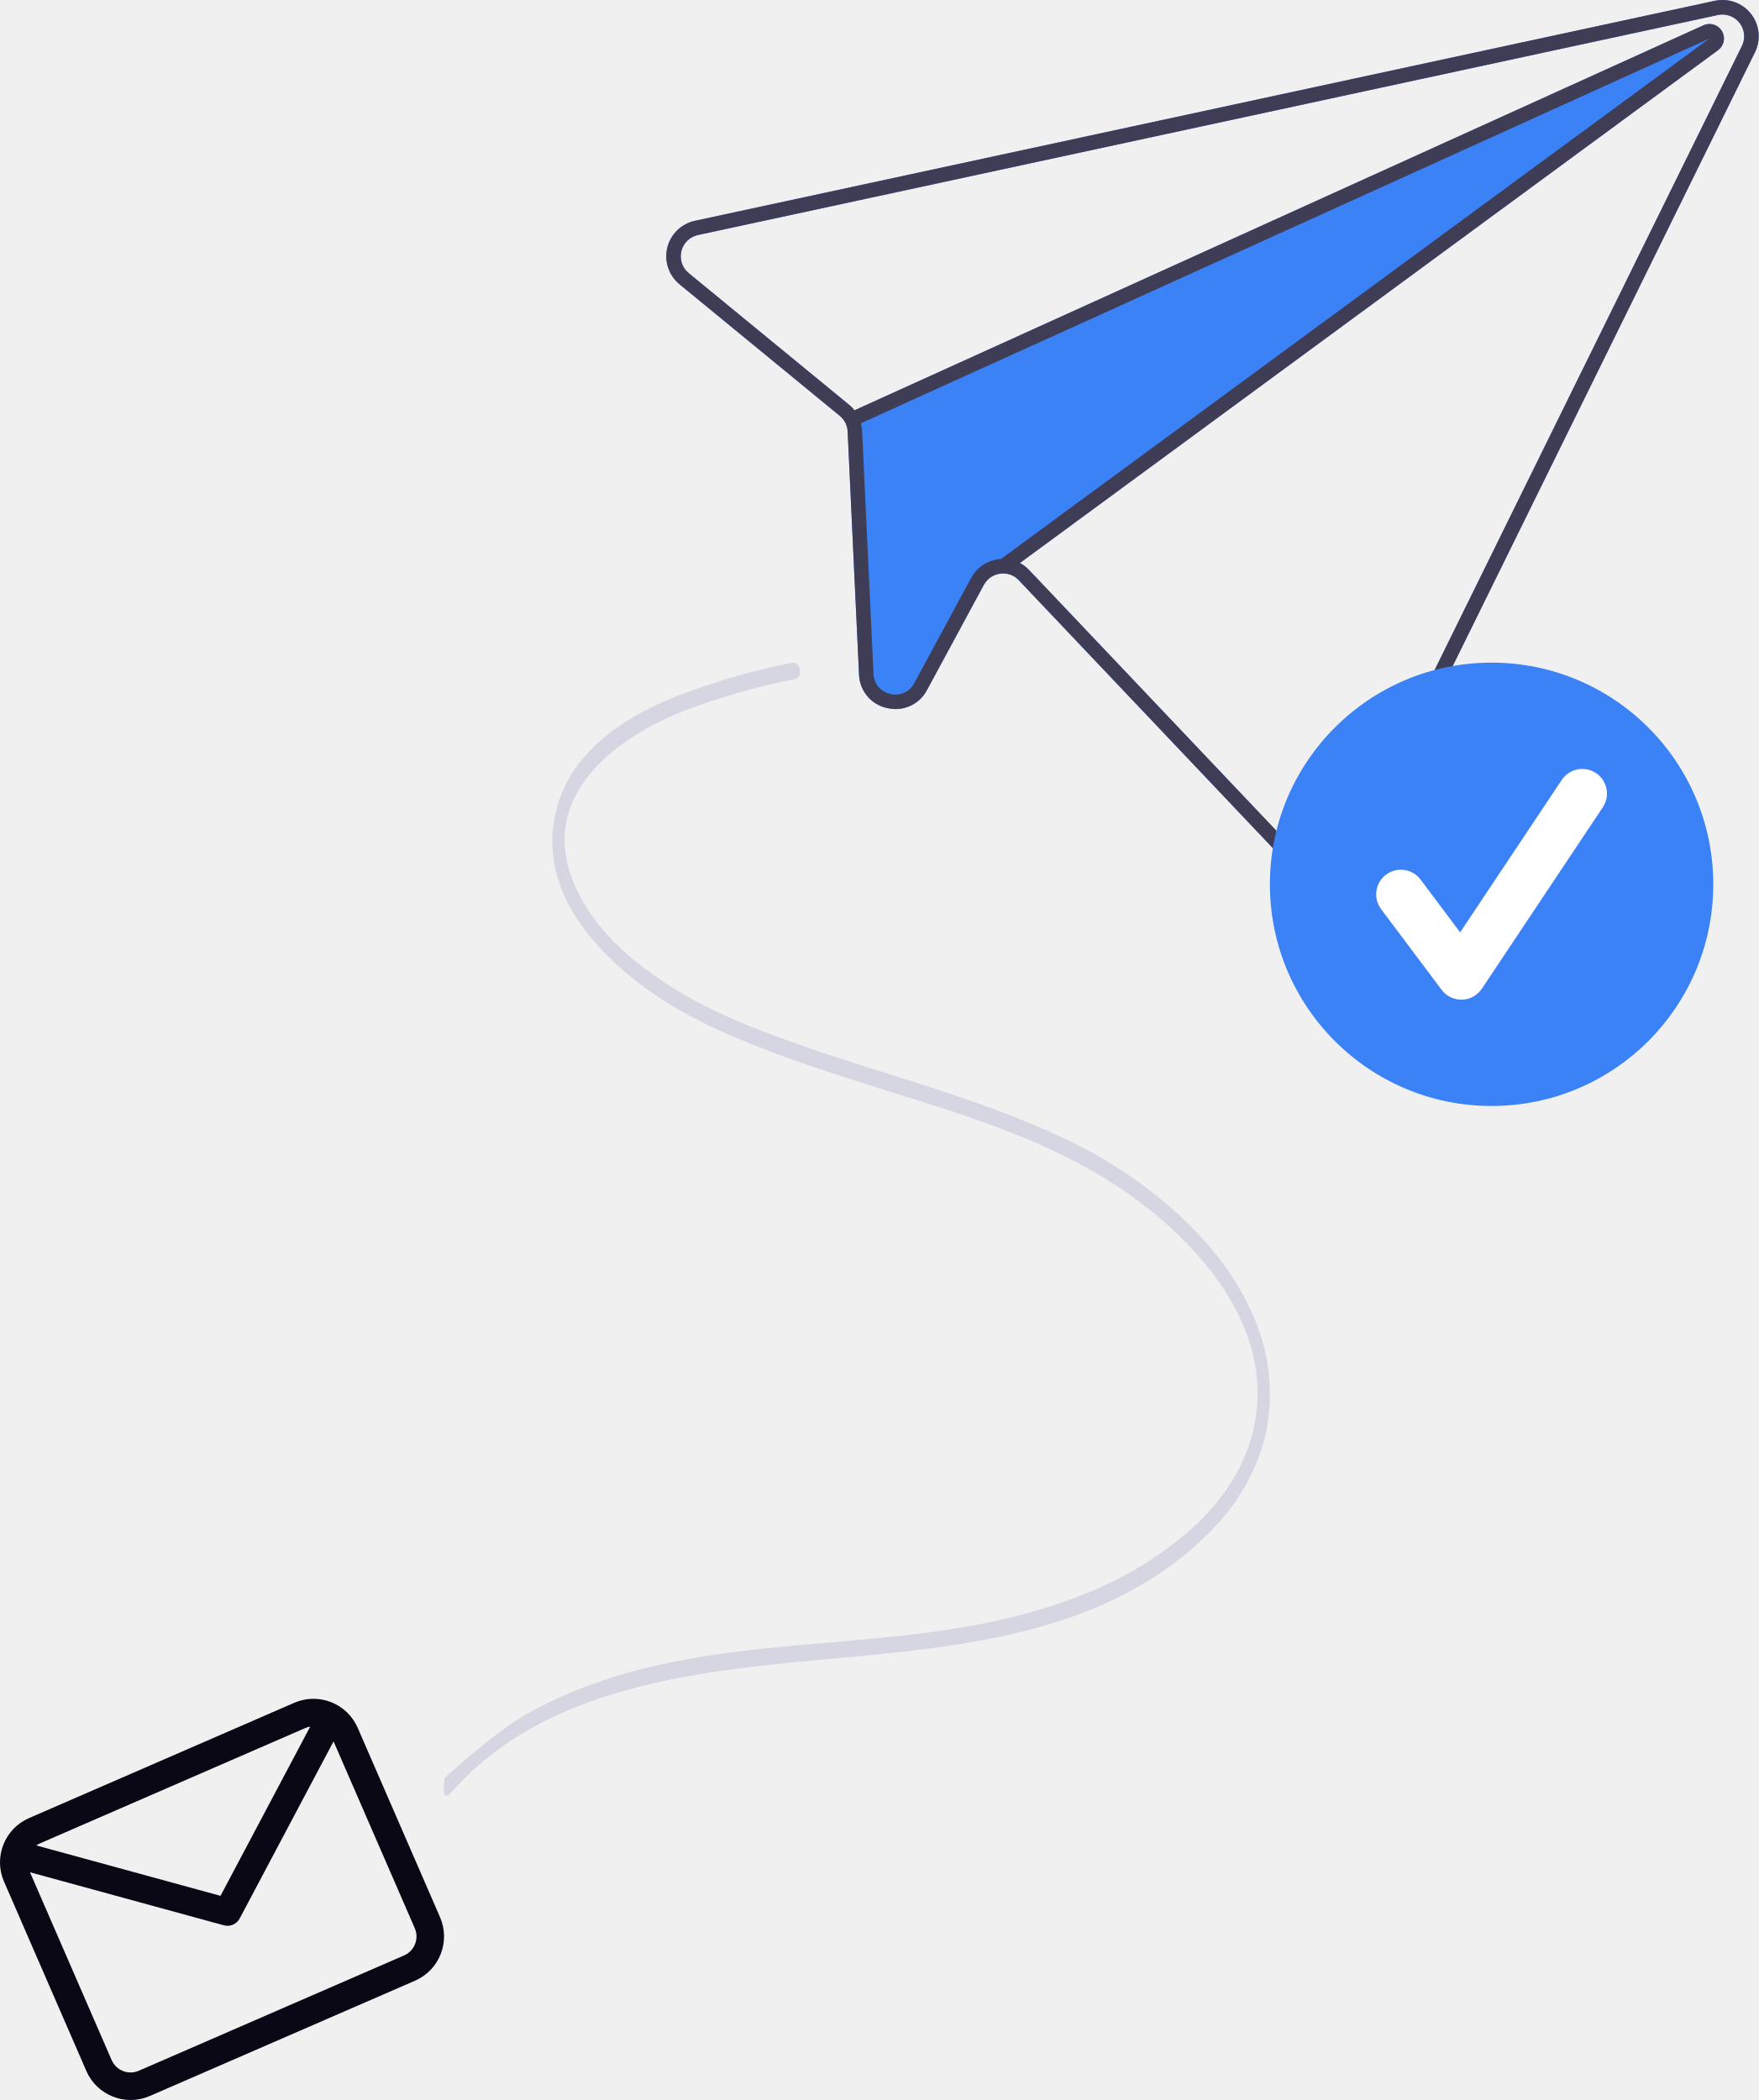
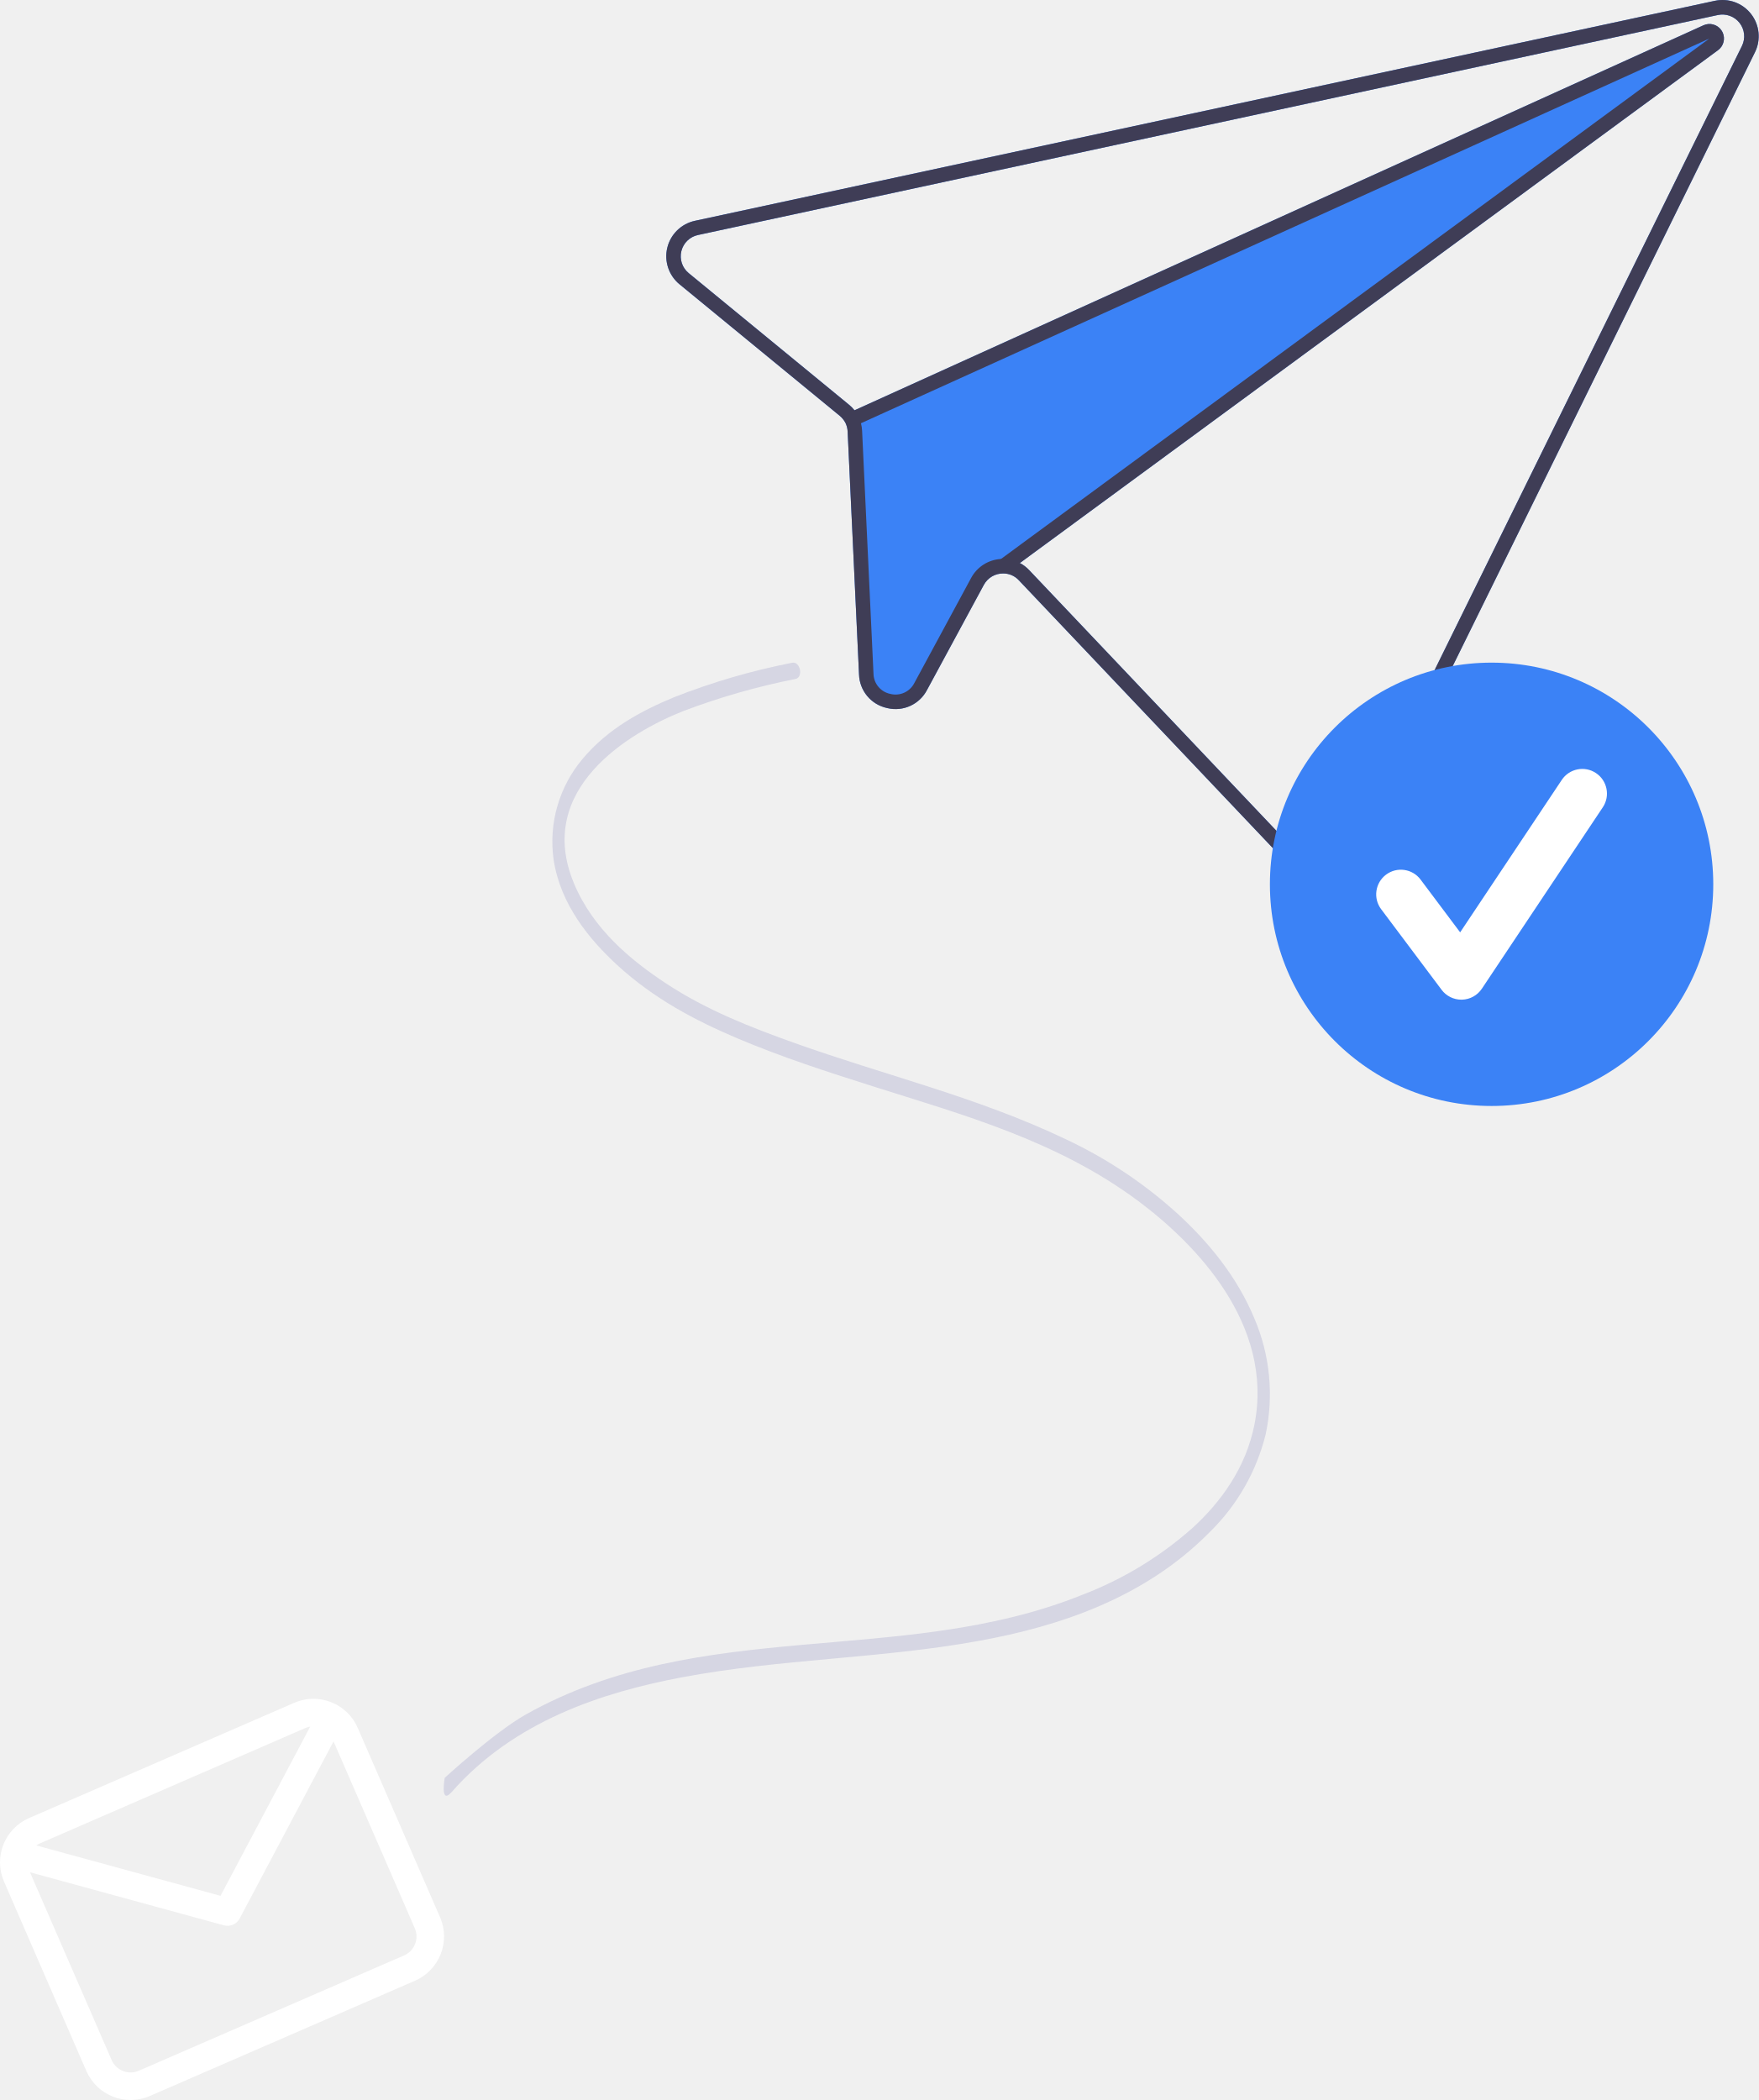
<svg xmlns="http://www.w3.org/2000/svg" width="669.968" height="800" viewBox="0 0 669.968 800" role="img" artist="Katerina Limpitsouni" source="https://undraw.co/">
  <g transform="translate(-812.59 -478.945)">
    <g transform="translate(1066.401 478.945)">
      <path d="M361.828,423.025l383.567-82.742,4.985-1.073a13.8,13.8,0,0,1,15.3,19.6L613.387,668.083a13.845,13.845,0,0,1-10.284,7.53,13.707,13.707,0,0,1-12.081-4.143L485.245,559.936a8.029,8.029,0,0,0-5.9-2.577,8.306,8.306,0,0,0-7.393,4.3l-21.666,40.075a13.48,13.48,0,0,1-15.094,6.917l-.108-.024a13.5,13.5,0,0,1-10.7-12.821l-4.34-92.508a8.432,8.432,0,0,0-.847-3.324,8.976,8.976,0,0,0-2.175-2.685L356,447.194a13.81,13.81,0,0,1,5.828-24.169Zm-2.343,19.91,61.024,50.094a13.61,13.61,0,0,1,2.148,2.17L746.088,348.517a4.8,4.8,0,0,1,.888-.312,5.525,5.525,0,0,1,4.605,9.835L485.649,553.386a13.231,13.231,0,0,1,3.6,2.746L595.028,667.666a8.278,8.278,0,0,0,13.42-2.032L760.739,356.365a8.3,8.3,0,0,0-9.182-11.752l-5.1,1.1L363.007,428.428a8.295,8.295,0,0,0-3.522,14.507Z" transform="translate(-350.952 -338.896)" fill="#3B82F6" />
      <path d="M361.828,423.025l383.567-82.742,4.985-1.073a13.8,13.8,0,0,1,15.3,19.6L613.387,668.083a13.845,13.845,0,0,1-10.284,7.53,13.707,13.707,0,0,1-12.081-4.143L485.245,559.936a8.029,8.029,0,0,0-5.9-2.577,8.306,8.306,0,0,0-7.393,4.3l-21.666,40.075a13.48,13.48,0,0,1-15.094,6.917l-.108-.024a13.5,13.5,0,0,1-10.7-12.821l-4.34-92.508a8.432,8.432,0,0,0-.847-3.324,8.976,8.976,0,0,0-2.175-2.685L356,447.194a13.81,13.81,0,0,1,5.828-24.169Zm-2.343,19.91,61.024,50.094a13.61,13.61,0,0,1,2.148,2.17,12.818,12.818,0,0,1,1.469,2.3,13.236,13.236,0,0,1,1,2.623l-.006.027a13.058,13.058,0,0,1,.434,2.893l4.339,92.508a8.013,8.013,0,0,0,6.408,7.691l.054.012a8.031,8.031,0,0,0,9.079-4.123l21.672-40.1a13.765,13.765,0,0,1,11.31-7.189l.026.006c.315-.015.629-.03.937-.019a13.425,13.425,0,0,1,6.268,1.557,13.231,13.231,0,0,1,3.6,2.746L595.028,667.666a8.278,8.278,0,0,0,13.42-2.032L760.739,356.365a8.3,8.3,0,0,0-9.182-11.752l-5.1,1.1L363.007,428.428a8.295,8.295,0,0,0-3.522,14.507Z" transform="translate(-350.952 -338.896)" fill="#3f3d56" />
      <path d="M355.747,489.924l2.279,5.025,1.408-.621.006-.027,323.174-146.54L412.758,546.024l-.026-.006-.715.548,3.254,4.45,4.692-3.454L685.895,352.217a5.525,5.525,0,0,0-4.6-9.835,4.813,4.813,0,0,0-.888.312L356.971,489.375Z" transform="translate(-285.265 -333.072)" fill="#3f3d56" />
    </g>
    <path d="M568.463,619.432c23.7-26.969,57.228-37.9,87.53-43.632,37.646-7.116,75.838-7.079,113.51-13.951,30.417-5.548,62.918-16.259,87.655-41.359a78.4,78.4,0,0,0,21.369-37.334,73.376,73.376,0,0,0-4.394-44.3c-6.7-16.006-17.39-28.756-28.63-39.2a171.783,171.783,0,0,0-43.423-29.01c-33.411-15.921-68.544-24.211-102.767-36.429-16.784-5.992-33.738-12.563-49.323-22.855-13.2-8.72-27.587-20.473-34.933-37.951-15.156-36.062,21-57.554,41.49-65.695a266.758,266.758,0,0,1,42.88-12.276c3.09-.663,1.779-6.83-1.3-6.17a256.553,256.553,0,0,0-45.03,13.148c-12.355,5.133-25.1,11.879-34.808,23.488a48.893,48.893,0,0,0-11.047,38.228c2.571,17.3,13.744,30.635,24.239,40.292,13.877,12.77,29.7,21.11,45.742,27.908,16.9,7.16,34.15,12.74,51.4,18.213,34.466,10.937,70.479,20.683,101.592,43.955,21.765,16.28,51.332,46.8,44.092,84.639-3.214,16.8-12.973,29.926-23.505,39.584a136.856,136.856,0,0,1-42.095,25.6c-68.948,27.748-144.83,7.9-212,45.592-11.9,6.676-30.925,24.135-30.925,24.135S563.878,624.65,568.463,619.432Z" transform="translate(416.223 542.154)" fill="#d6d6e3" />
-     <path d="M783.507,128.289,682.452,172.22a18.386,18.386,0,0,0-9.521,24.164l31.379,72.182a18.386,18.386,0,0,0,24.164,9.521l101.055-43.931a18.386,18.386,0,0,0,9.521-24.164L807.671,137.81A18.386,18.386,0,0,0,783.507,128.289Zm4.184,9.624a7.832,7.832,0,0,1,1.889-.544l-34.165,64.46-70.172-19.2a7.882,7.882,0,0,1,1.394-.782Zm37.655,86.618L724.291,268.462a7.879,7.879,0,0,1-10.356-4.08l-31.1-71.533,73.86,20.213a5.247,5.247,0,0,0,6.021-2.6l35.76-67.469,30.947,71.187a7.88,7.88,0,0,1-4.08,10.356Z" transform="translate(141.179 999.338)" fill="#090814" />
+     <path d="M783.507,128.289,682.452,172.22a18.386,18.386,0,0,0-9.521,24.164l31.379,72.182a18.386,18.386,0,0,0,24.164,9.521l101.055-43.931a18.386,18.386,0,0,0,9.521-24.164L807.671,137.81A18.386,18.386,0,0,0,783.507,128.289Zm4.184,9.624a7.832,7.832,0,0,1,1.889-.544l-34.165,64.46-70.172-19.2a7.882,7.882,0,0,1,1.394-.782Zm37.655,86.618L724.291,268.462a7.879,7.879,0,0,1-10.356-4.08l-31.1-71.533,73.86,20.213a5.247,5.247,0,0,0,6.021-2.6l35.76-67.469,30.947,71.187a7.88,7.88,0,0,1-4.08,10.356Z" transform="translate(141.179 999.338)" fill="#fff" />
    <circle cx="84.447" cy="84.447" r="84.447" transform="translate(1296.352 731.378)" fill="#3B82F6" />
    <path d="M646.2,260.9a9.391,9.391,0,0,1-7.514-3.758l-23.038-30.718a9.393,9.393,0,1,1,15.03-11.272l15.073,20.1,38.712-58.067A9.394,9.394,0,1,1,700.1,187.606l-46.077,69.115a9.4,9.4,0,0,1-7.555,4.18Z" transform="translate(723.074 598.87)" fill="#fff" />
  </g>
</svg>
